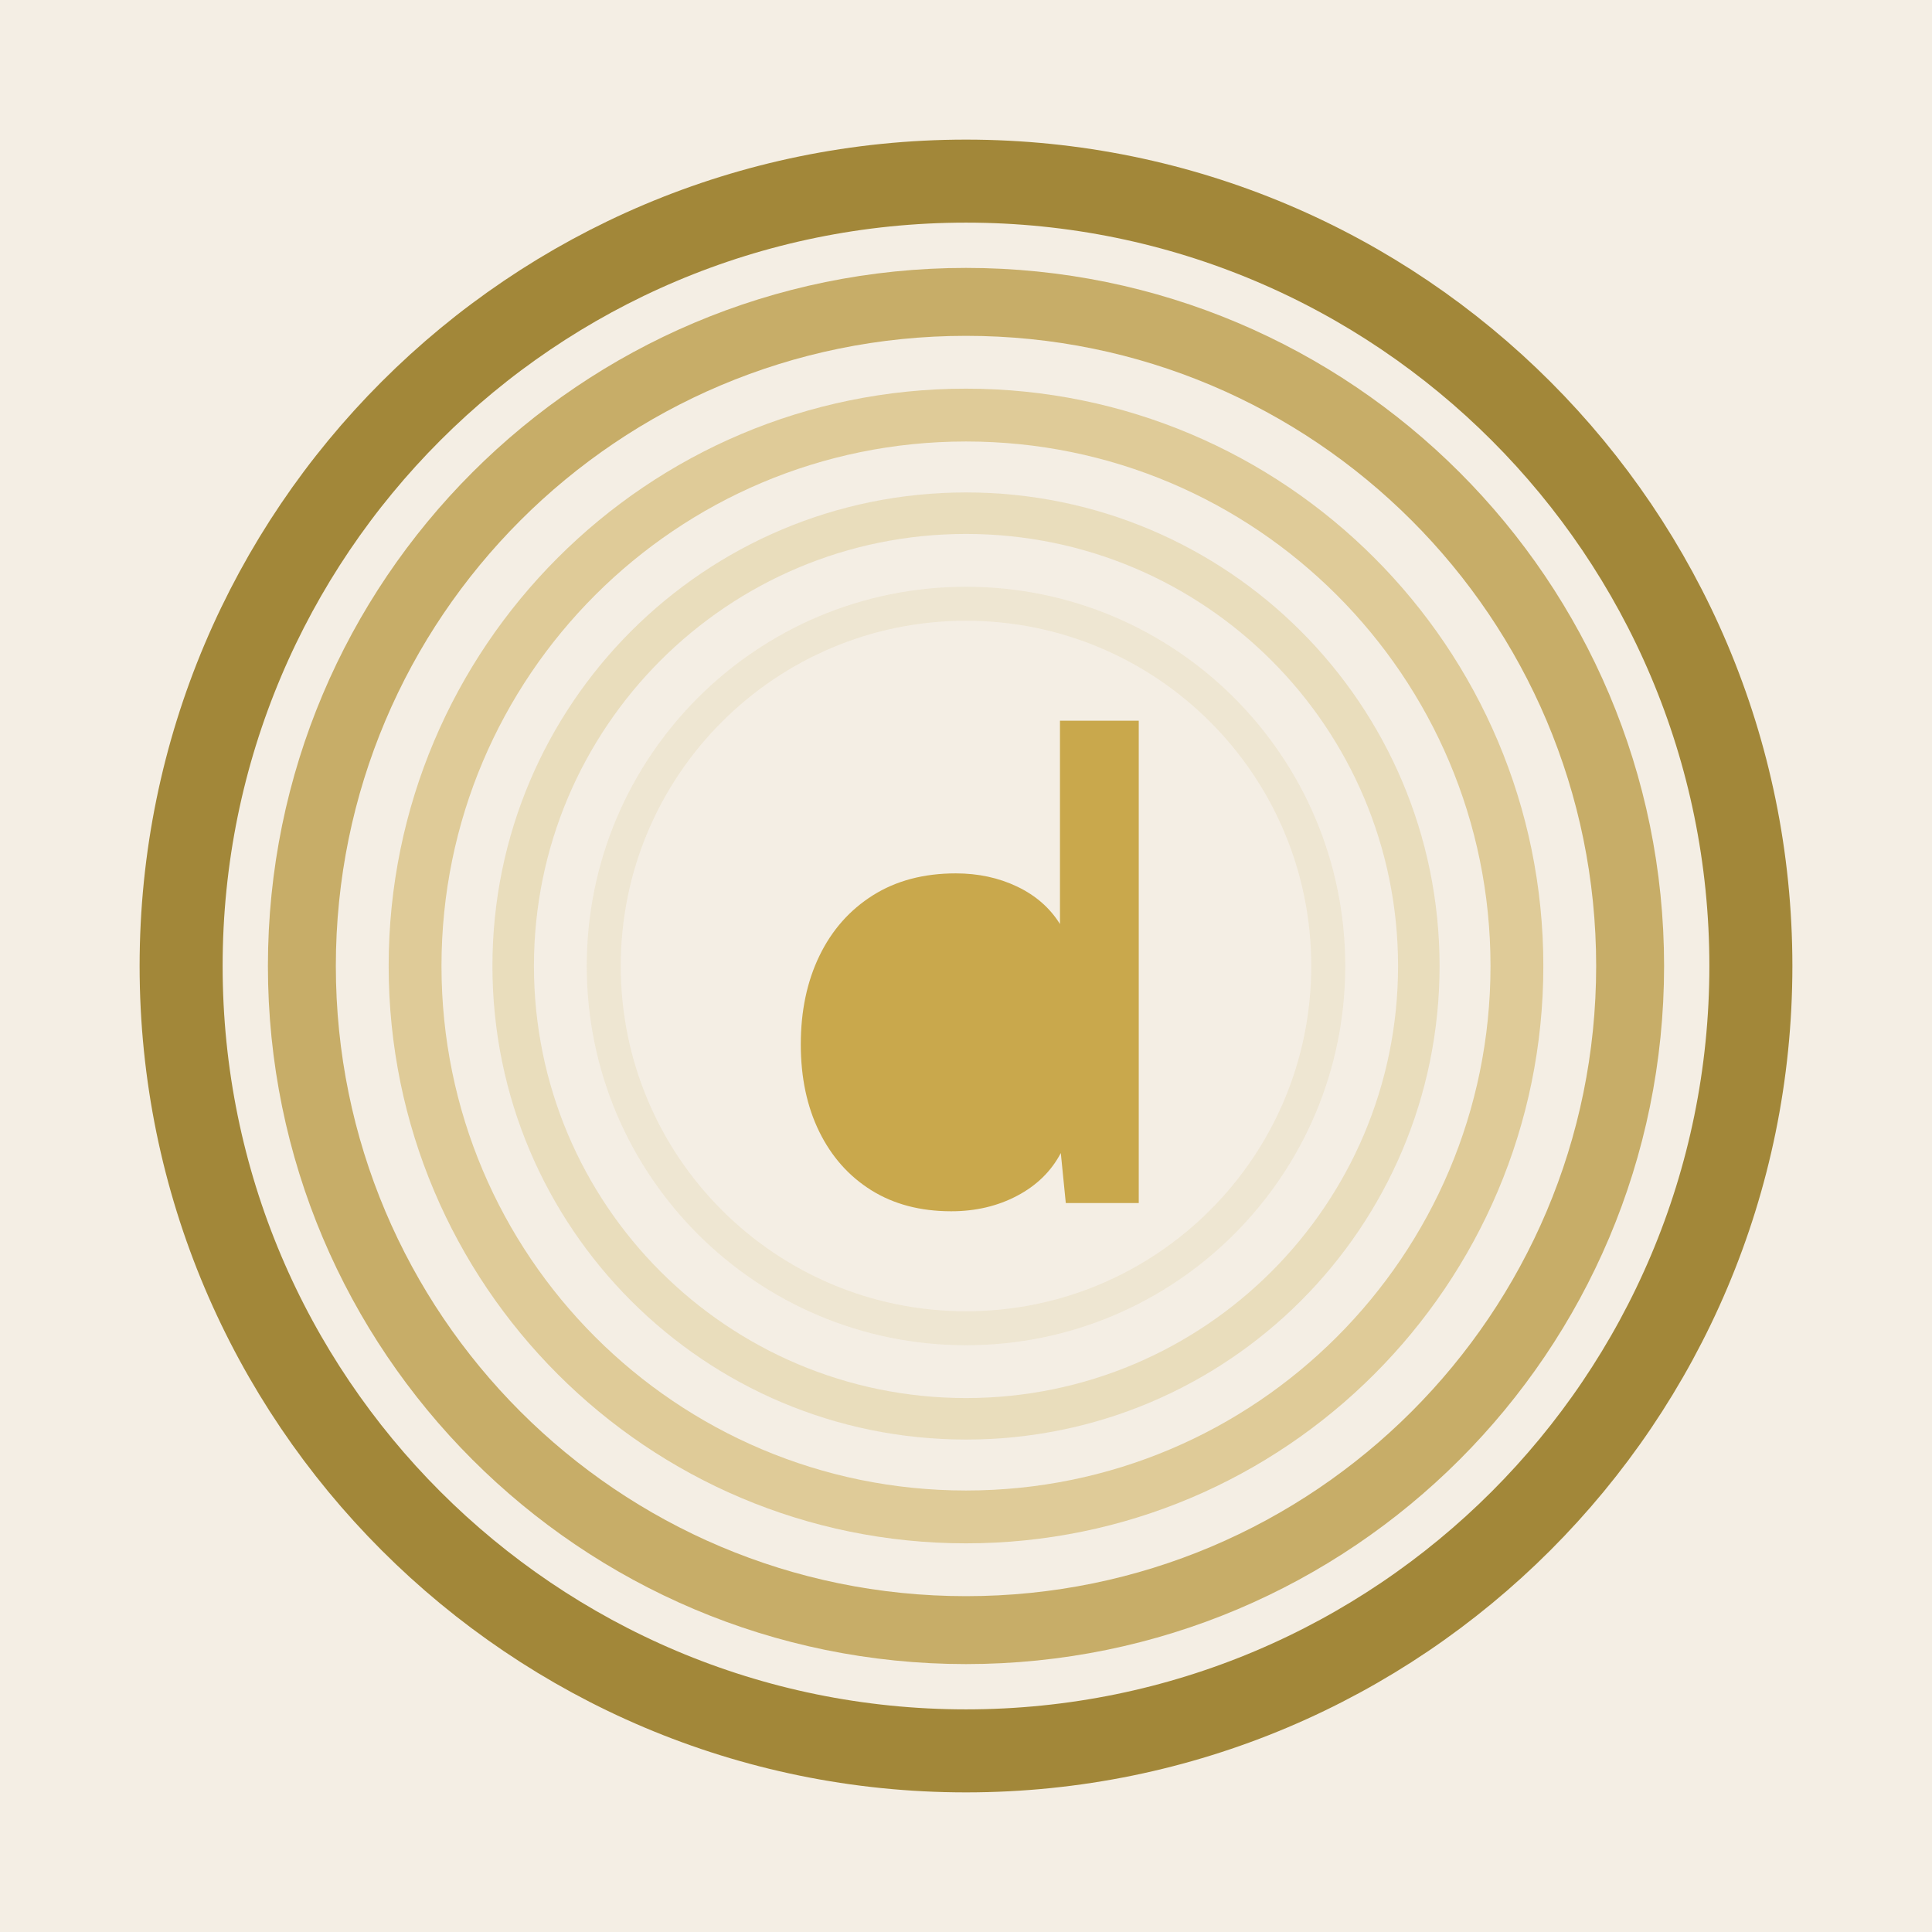
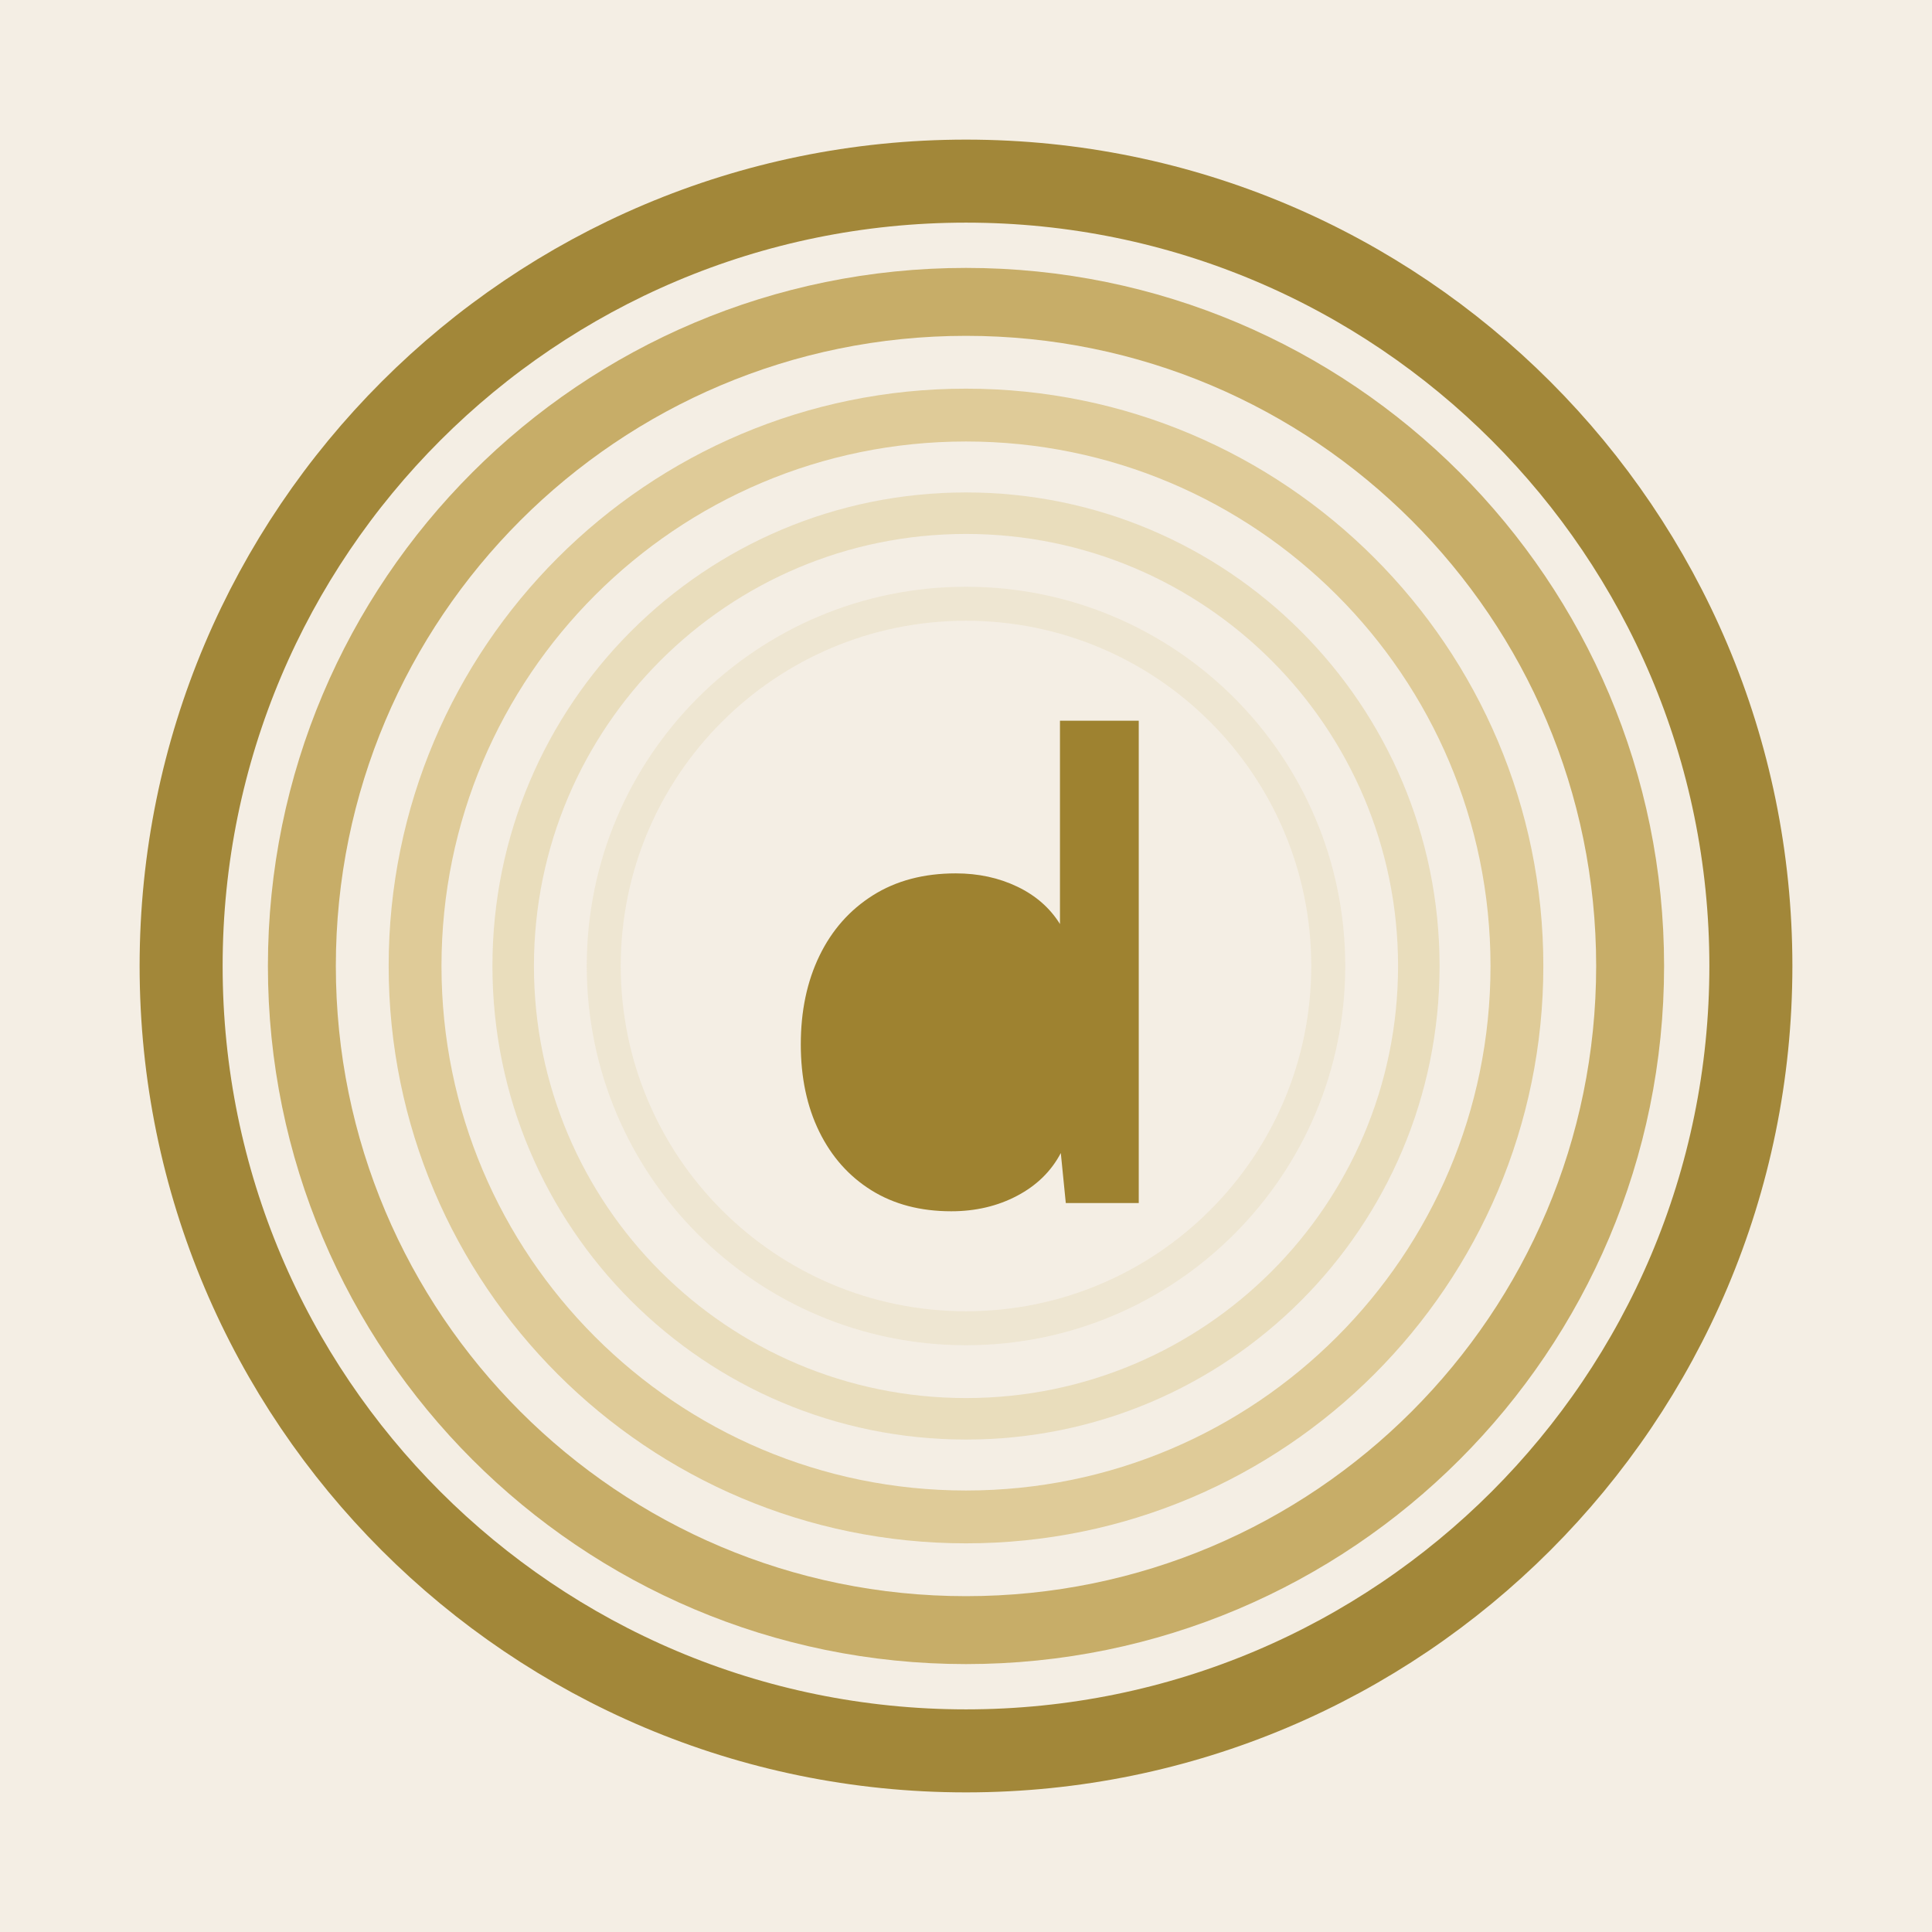
<svg xmlns="http://www.w3.org/2000/svg" width="512" height="512" viewBox="0 0 512 512" role="img" aria-label="Digli">
  <rect width="512" height="512" fill="#f4eee4" />
  <circle cx="256" cy="256" r="208" fill="none" stroke="#9e8230" stroke-width="22" opacity="0.95" />
  <circle cx="256" cy="256" r="176" fill="none" stroke="#b8973f" stroke-width="18" opacity="0.75" />
  <circle cx="256" cy="256" r="146" fill="none" stroke="#c9a84c" stroke-width="14" opacity="0.5" />
  <circle cx="256" cy="256" r="120" fill="none" stroke="#d4bc74" stroke-width="11" opacity="0.35" />
  <circle cx="256" cy="256" r="96" fill="none" stroke="#e0d0a0" stroke-width="9" opacity="0.28" />
-   <path fill="#c9a84c" d="M252.089 321.0Q239.829 321.0 230.909 315.428Q221.989 309.856 217.104 299.889Q212.219 289.921 212.219 276.768Q212.219 263.495 217.164 253.287Q222.109 243.079 231.33 237.267Q240.55 231.454 253.291 231.454Q262.237 231.454 269.577 234.966Q276.918 238.477 280.902 244.882V191.0H301.781V318.819H282.447L281.125 305.564Q277.33 312.792 269.552 316.896Q261.773 321.0 252.089 321.0Z" />
+   <path fill="#9e8230" d="M252.089 321.0Q239.829 321.0 230.909 315.428Q221.989 309.856 217.104 299.889Q212.219 289.921 212.219 276.768Q212.219 263.495 217.164 253.287Q222.109 243.079 231.33 237.267Q240.55 231.454 253.291 231.454Q262.237 231.454 269.577 234.966Q276.918 238.477 280.902 244.882V191.0H301.781V318.819H282.447L281.125 305.564Q277.33 312.792 269.552 316.896Q261.773 321.0 252.089 321.0Z" />
</svg>
